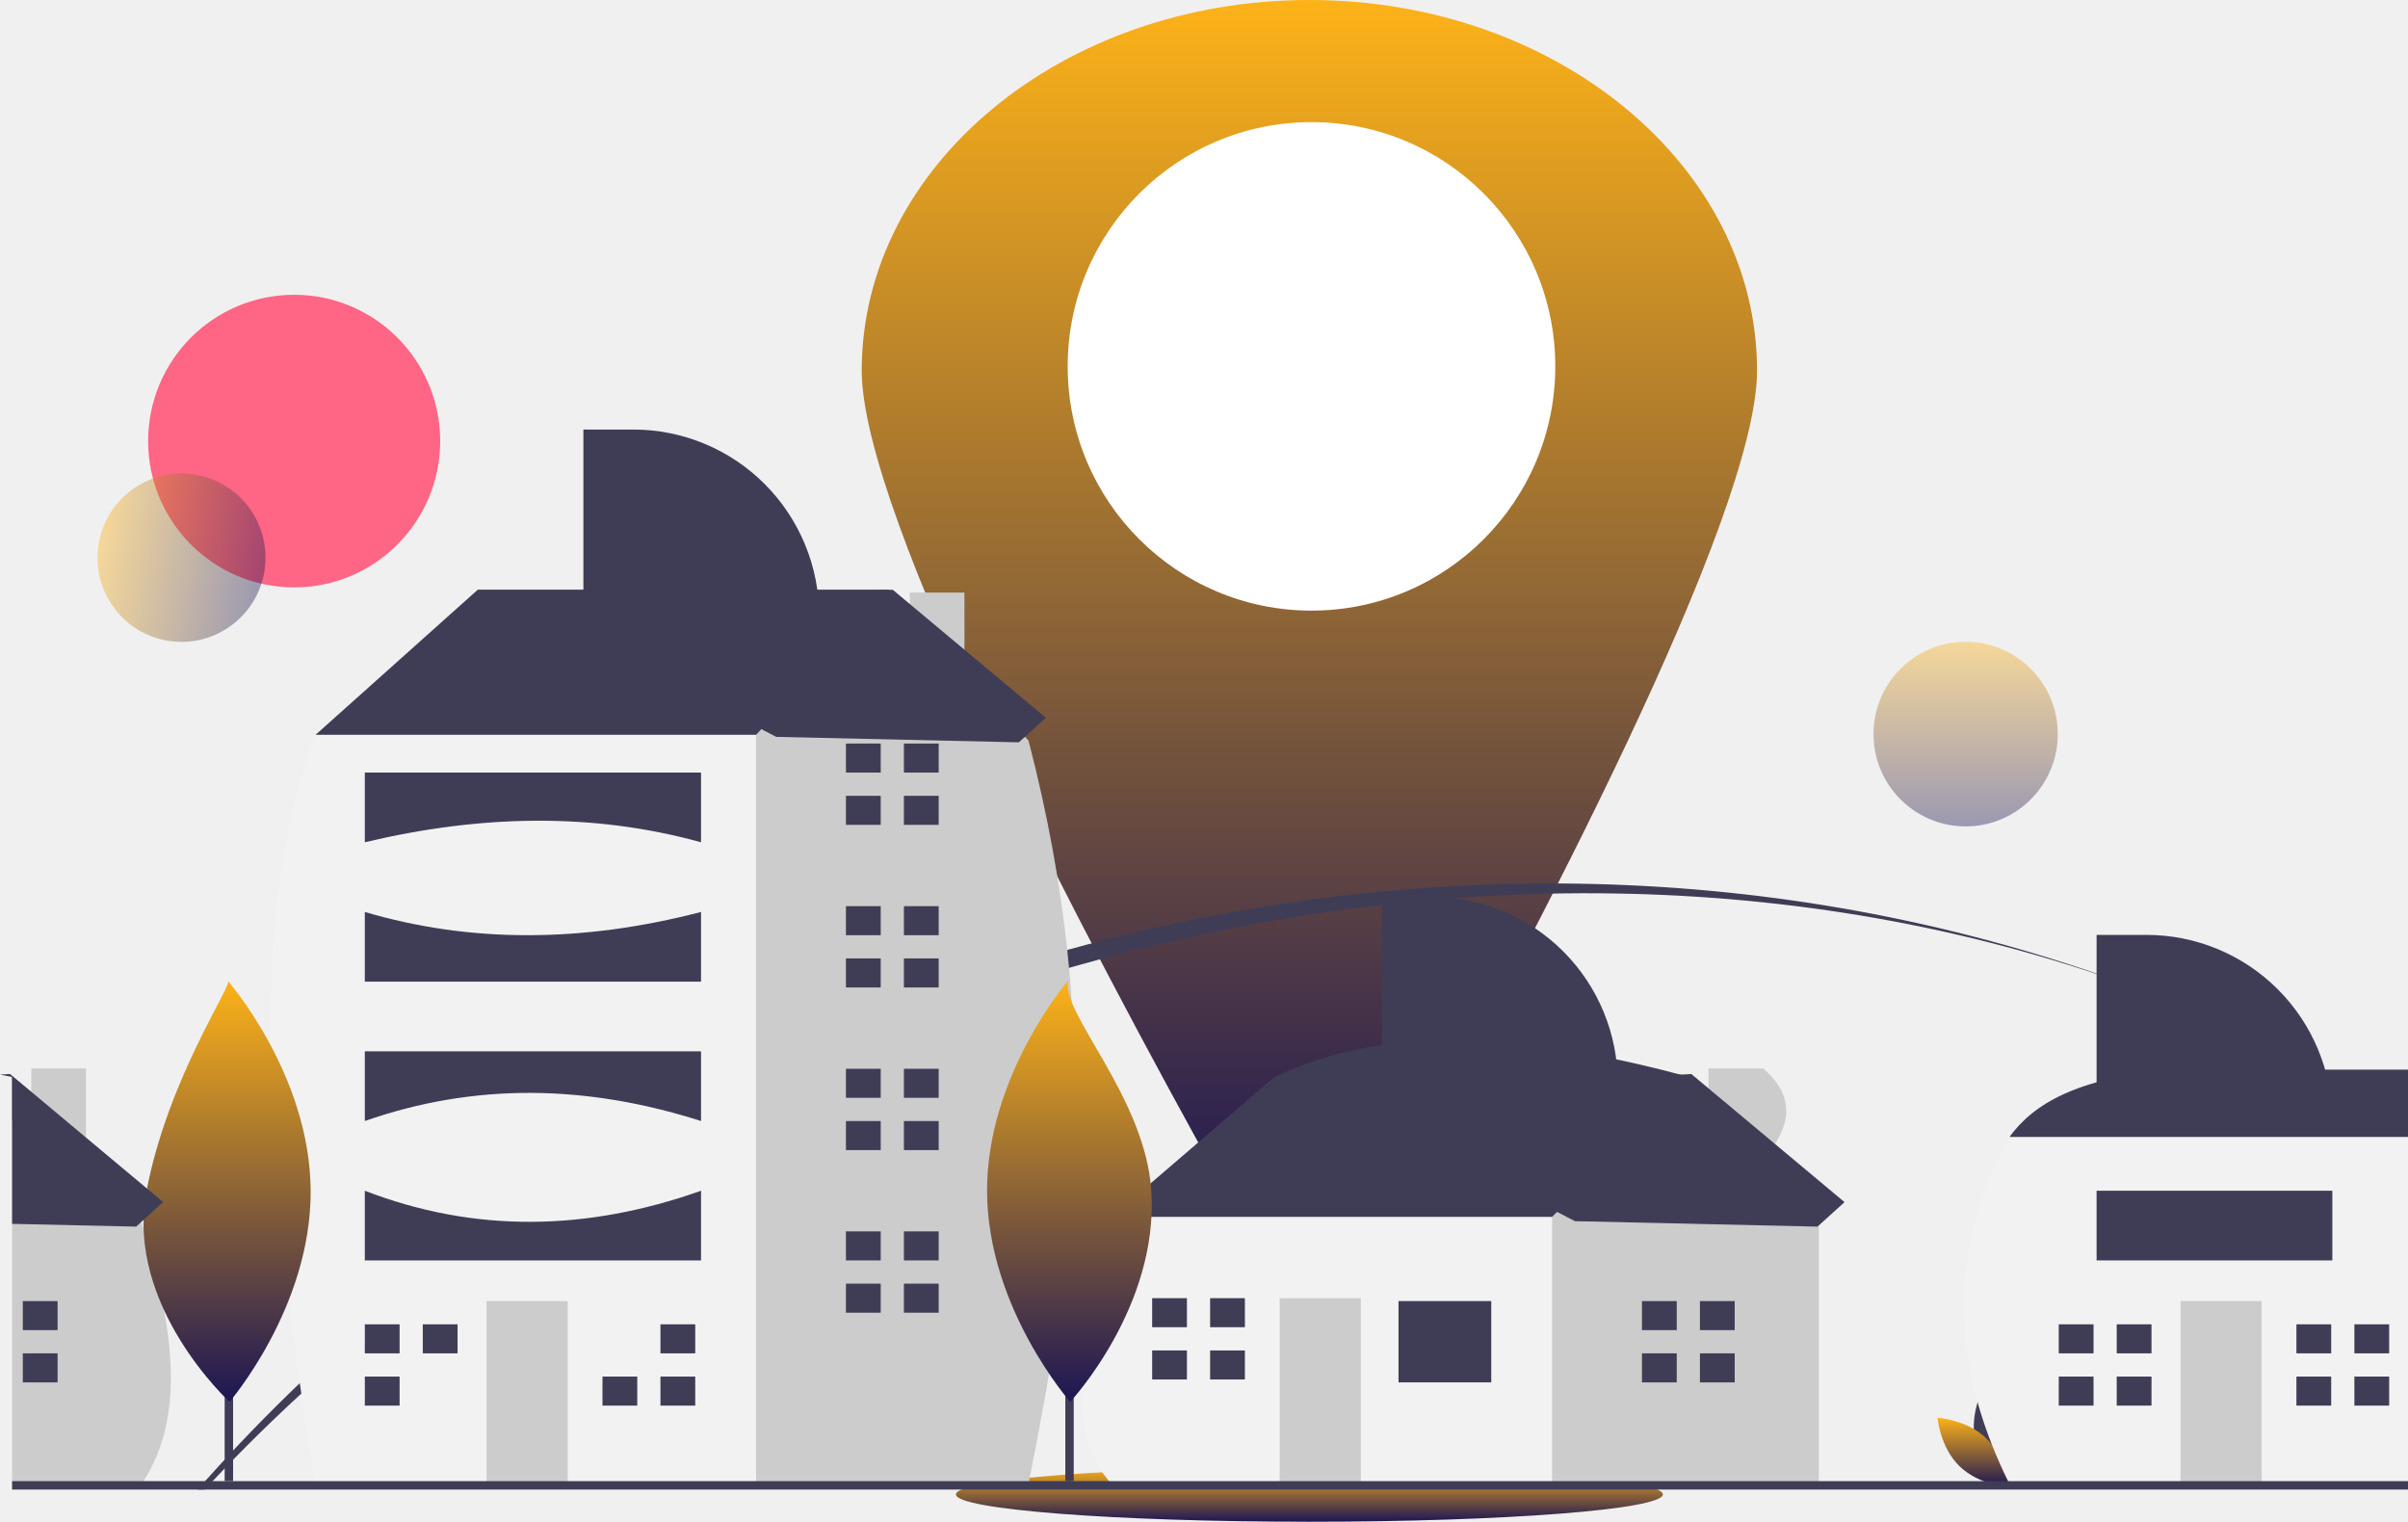
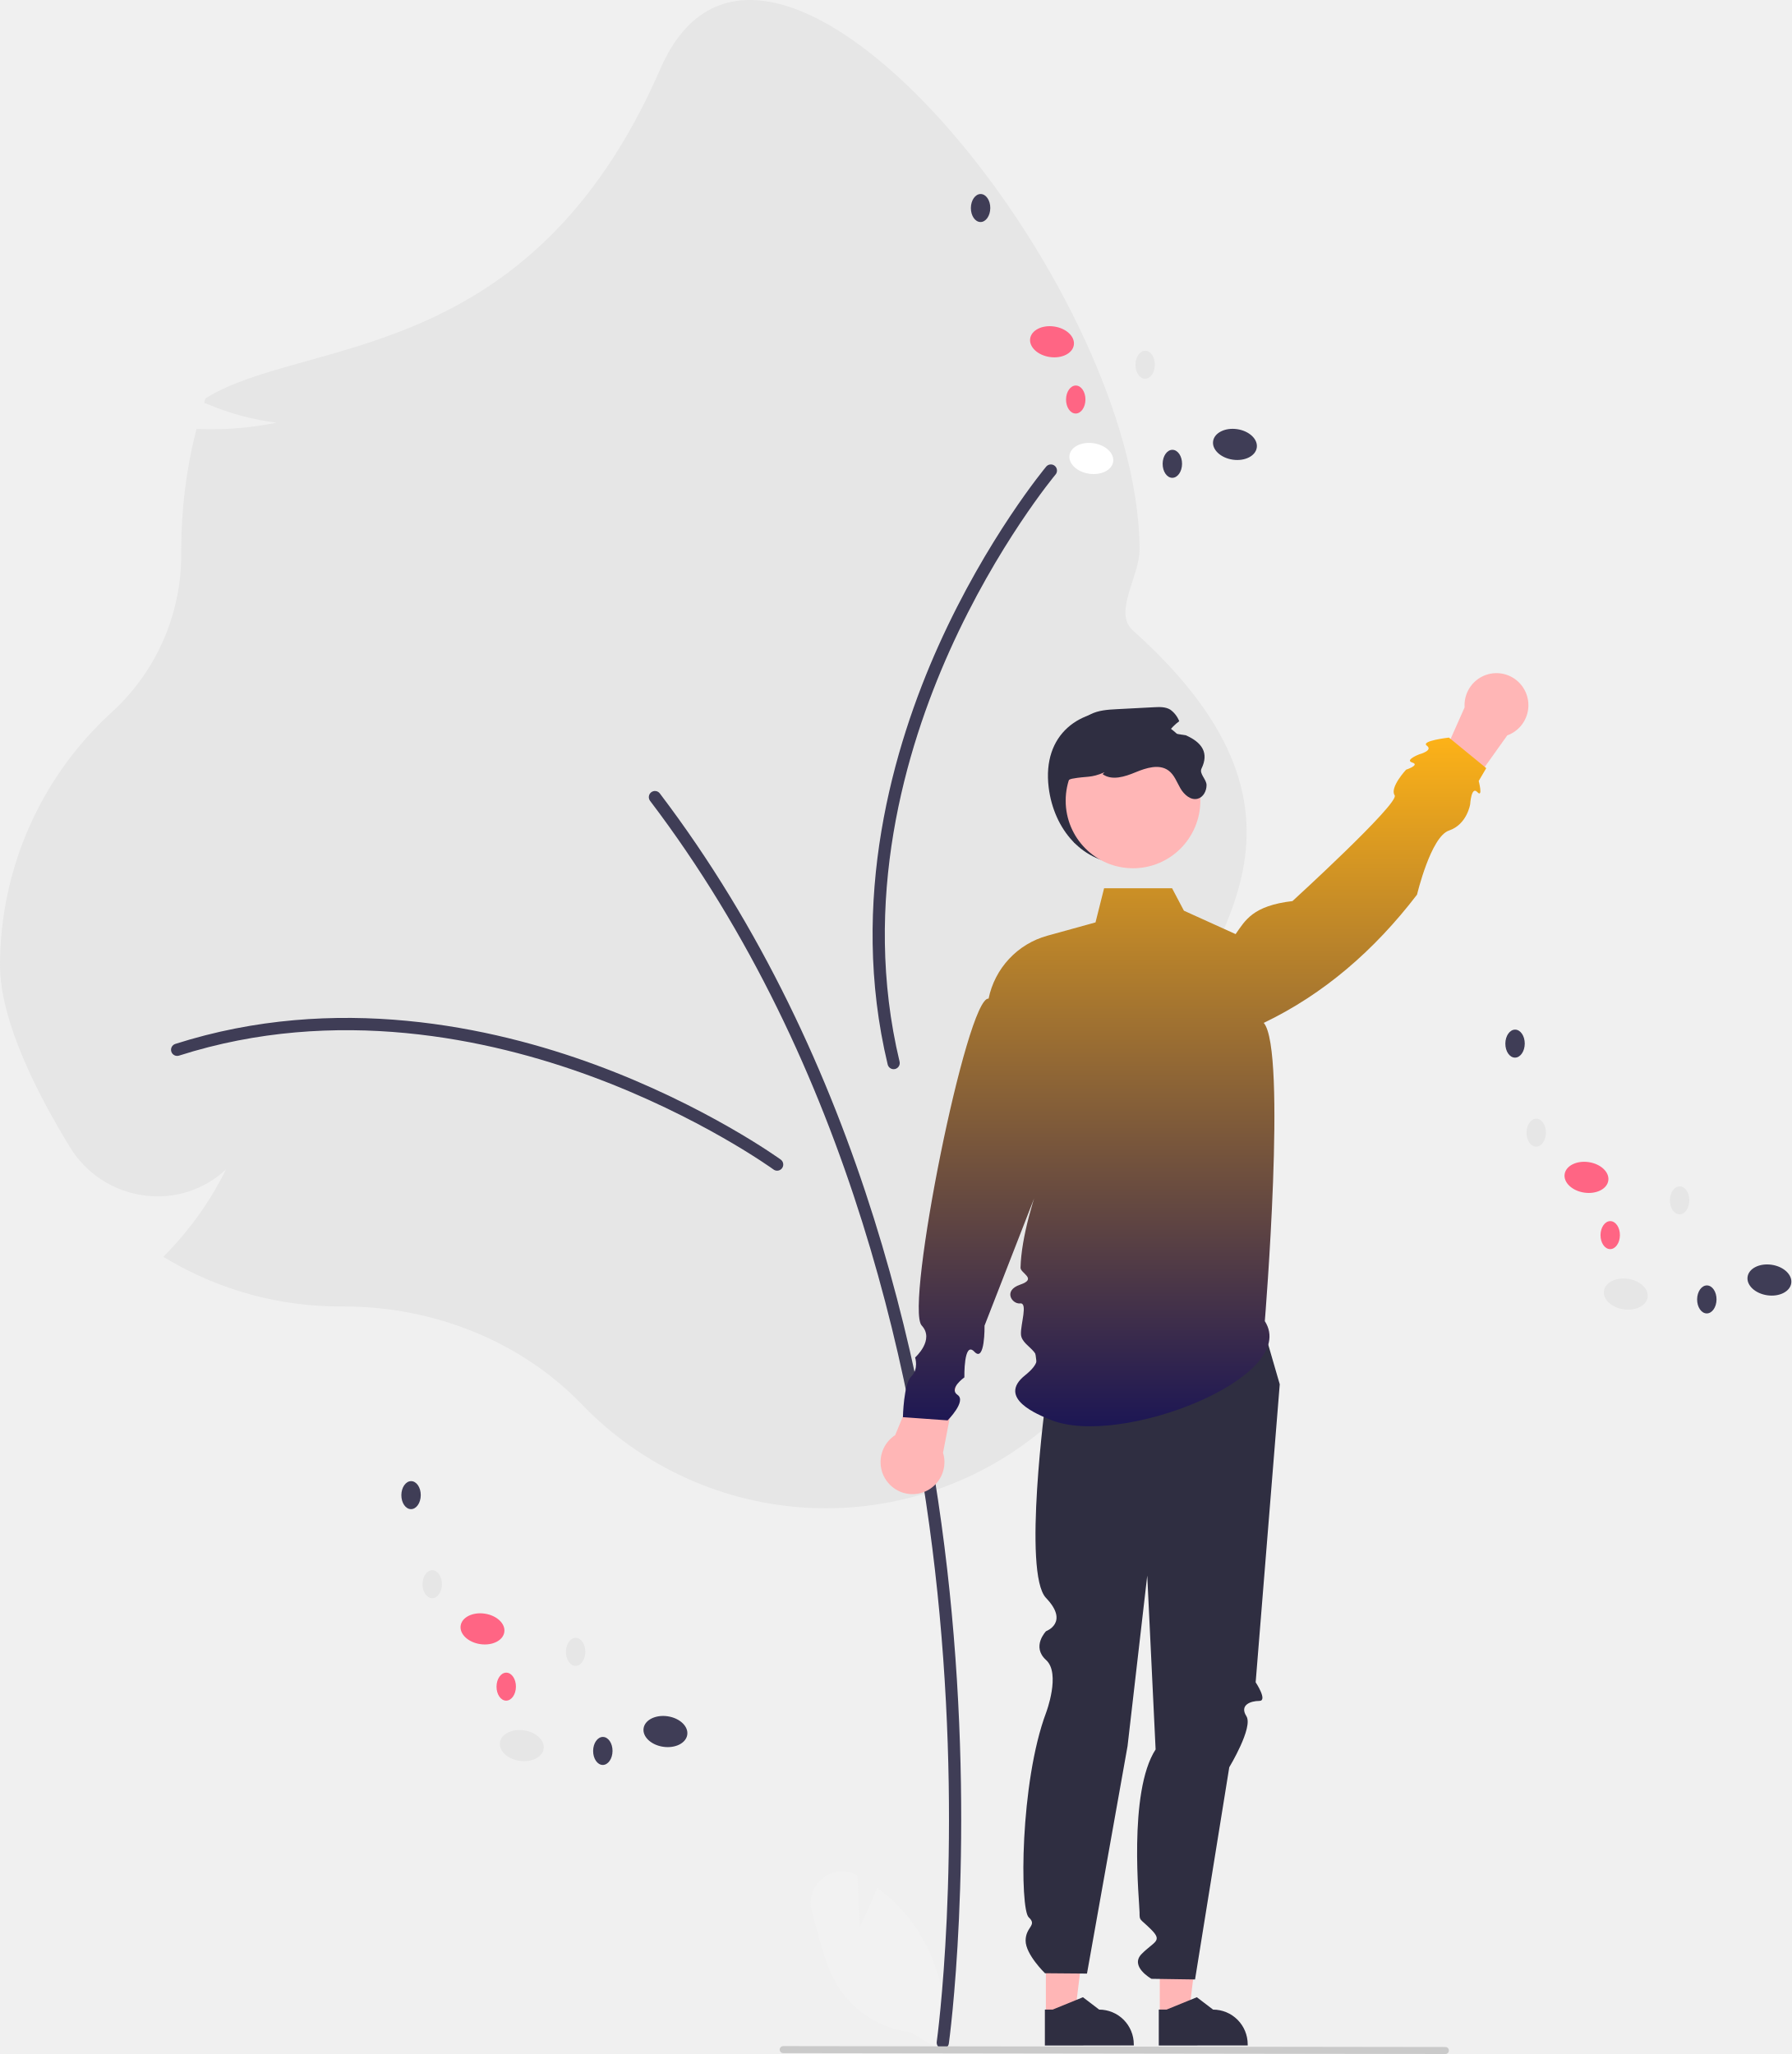
- <svg xmlns="http://www.w3.org/2000/svg" width="345" height="218" viewBox="0 0 345 218" fill="none">
-   <g clip-path="url(#clip0_208_522)">
-     <path d="M251.735 53.09C251.735 74.005 219.101 135.686 200.39 169.332C199.121 171.615 197.266 173.517 195.017 174.841C192.768 176.165 190.207 176.863 187.599 176.863C184.99 176.863 182.429 176.165 180.181 174.841C177.932 173.517 176.077 171.615 174.808 169.332C156.097 135.686 123.462 74.005 123.462 53.09C123.462 23.769 152.177 0 187.599 0C223.02 0 251.735 23.769 251.735 53.09Z" fill="url(#paint0_linear_208_522)" />
-     <path d="M187.9 87.478C207.191 87.478 222.829 71.812 222.829 52.487C222.829 33.162 207.191 17.496 187.9 17.496C168.609 17.496 152.971 33.162 152.971 52.487C152.971 71.812 168.609 87.478 187.9 87.478Z" fill="white" />
-     <path d="M42.144 84.147C53.699 84.147 63.065 74.764 63.065 63.189C63.065 51.614 53.699 42.231 42.144 42.231C30.59 42.231 21.224 51.614 21.224 63.189C21.224 74.764 30.59 84.147 42.144 84.147Z" fill="#FF6584" />
-     <path d="M187.599 218C215.568 218 238.241 216.247 238.241 214.084C238.241 211.921 215.568 210.167 187.599 210.167C159.63 210.167 136.957 211.921 136.957 214.084C136.957 216.247 159.63 218 187.599 218Z" fill="url(#paint1_linear_208_522)" />
-     <path opacity="0.4" d="M37.885 81.827C38.95 75.254 34.493 69.061 27.932 67.994C21.371 66.927 15.188 71.391 14.124 77.964C13.059 84.538 17.515 90.731 24.076 91.798C30.638 92.864 36.82 88.4 37.885 81.827Z" fill="url(#paint2_linear_208_522)" />
-     <path d="M307.596 142.095C212.813 106.5 97.21 141.202 30.466 212.186C30.087 212.584 29.708 212.988 29.34 213.392H28.323C28.672 212.988 29.033 212.584 29.389 212.186C97.518 135.802 211.584 105.36 307.596 142.095Z" fill="#3F3D56" />
-     <path d="M333.498 153.901C325.12 149.425 316.469 145.482 307.596 142.095C316.492 145.426 325.146 149.371 333.498 153.901Z" fill="#3F3D56" />
-     <path opacity="0.4" d="M281.623 118.388C288.913 118.388 294.823 112.467 294.823 105.164C294.823 97.86 288.913 91.939 281.623 91.939C274.332 91.939 268.422 97.86 268.422 105.164C268.422 112.467 274.332 118.388 281.623 118.388Z" fill="url(#paint3_linear_208_522)" />
-     <path d="M283.093 206.883C284.113 210.661 287.607 213.001 287.607 213.001C287.607 213.001 289.447 209.216 288.427 205.438C287.407 201.66 283.913 199.32 283.913 199.32C283.913 199.32 282.072 203.106 283.093 206.883Z" fill="#3F3D56" />
-     <path d="M284.592 206.072C287.391 208.801 287.733 212.998 287.733 212.998C287.733 212.998 283.536 212.768 280.737 210.038C277.938 207.309 277.596 203.112 277.596 203.112C277.596 203.112 281.792 203.342 284.592 206.072Z" fill="url(#paint4_linear_208_522)" />
-     <path d="M2.023 154.357V160.185L1.734 160.499V154.297C1.831 154.315 1.927 154.339 2.023 154.357Z" fill="#3F3D56" />
-     <path d="M20.56 212.183C20.476 212.322 20.385 212.461 20.295 212.599H1.734V154.647L2.023 154.357L4.487 157.162V153.06H12.315V166.079L20.223 175.074L20.295 175.159C20.391 175.46 20.482 175.762 20.572 176.064C20.573 176.068 20.575 176.073 20.578 176.076C21.764 179.878 22.737 183.743 23.493 187.653C25.215 196.877 24.956 205.336 20.56 212.183Z" fill="#CCCCCC" />
-     <path d="M8.251 186.391H3.268V190.551H8.251V186.391Z" fill="#3F3D56" />
-     <path d="M8.251 193.879H3.268V198.039H8.251V193.879Z" fill="#3F3D56" />
-     <path d="M161.749 178.487L159.258 174.327L182.512 154.359C199.703 146.069 220.426 148.461 242.309 154.359V160.183L220.715 183.479L195.8 188.471L161.749 178.487Z" fill="#3F3D56" />
-     <path d="M252.602 166.077C256.731 161.475 257.305 157.1 252.602 153.059H244.773V157.164L242.309 154.359L222.376 174.327L219.054 177.655L214.902 194.295L222.376 212.598H260.579V175.159L252.602 166.077Z" fill="#CCCCCC" />
-     <path d="M159.258 174.327H222.376V212.598H159.258C151.621 204.322 155.588 189.237 159.258 174.327Z" fill="#F2F2F2" />
-     <path d="M213.656 186.391H200.368V198.039H213.656V186.391Z" fill="#3F3D56" />
-     <path d="M194.969 185.975H183.342V212.598H194.969V185.975Z" fill="#CCCCCC" />
-     <path d="M170.054 190.135V185.975H165.072V190.135H169.639H170.054Z" fill="#3F3D56" />
-     <path d="M169.639 193.462H165.072V197.623H170.054V193.462H169.639Z" fill="#3F3D56" />
-     <path d="M178.359 185.975H173.376V190.135H178.359V185.975Z" fill="#3F3D56" />
-     <path d="M178.359 193.463H173.376V197.622H178.359V193.463Z" fill="#3F3D56" />
-     <path d="M240.232 190.551V186.391H235.249V190.551H239.817H240.232Z" fill="#3F3D56" />
-     <path d="M239.817 193.879H235.249V198.039H240.232V193.879H239.817Z" fill="#3F3D56" />
-     <path d="M248.537 186.391H243.554V190.551H248.537V186.391Z" fill="#3F3D56" />
-     <path d="M248.537 193.879H243.554V198.039H248.537V193.879Z" fill="#3F3D56" />
-     <path d="M49.362 108.6L45.209 105.271L68.463 84.471H127.429V102.775L89.226 128.568L49.362 108.6Z" fill="#3F3D56" />
-     <path d="M138.18 96.139V84.887H130.351V87.643L127.429 84.471L108.327 105.271L100.853 110.263L89.263 195.089L106.742 212.598H147.361C153.585 181.234 158.521 149.014 147.361 106.103L138.18 96.139Z" fill="#CCCCCC" />
-     <path d="M45.209 105.271H108.327V212.598H45.209C38.302 170.903 34.929 132.236 45.209 105.271Z" fill="#F2F2F2" />
-     <path d="M81.336 186.391H69.709V212.598H81.336V186.391Z" fill="#CCCCCC" />
-     <path d="M57.251 193.879V189.719H52.269V193.879H56.836H57.251Z" fill="#3F3D56" />
-     <path d="M56.836 197.207H52.269V201.367H57.251V197.207H56.836Z" fill="#3F3D56" />
-     <path d="M65.556 189.719H60.573V193.878H65.556V189.719Z" fill="#3F3D56" />
-     <path d="M90.887 197.207H86.319V201.367H91.302V197.207H90.887Z" fill="#3F3D56" />
-     <path d="M99.607 189.719H94.624V193.878H99.607V189.719Z" fill="#3F3D56" />
-     <path d="M99.607 197.207H94.624V201.367H99.607V197.207Z" fill="#3F3D56" />
-     <path d="M126.183 110.679V106.519H121.2V110.679H125.768H126.183Z" fill="#3F3D56" />
-     <path d="M125.768 114.008H121.2V118.167H126.183V114.008H125.768Z" fill="#3F3D56" />
-     <path d="M134.488 106.519H129.505V110.679H134.488V106.519Z" fill="#3F3D56" />
-     <path d="M134.488 114.007H129.505V118.167H134.488V114.007Z" fill="#3F3D56" />
-     <path d="M126.183 133.976V129.815H121.2V133.976H125.768H126.183Z" fill="#3F3D56" />
-     <path d="M125.768 137.303H121.2V141.463H126.183V137.303H125.768Z" fill="#3F3D56" />
-     <path d="M134.488 129.815H129.505V133.975H134.488V129.815Z" fill="#3F3D56" />
-     <path d="M134.488 137.303H129.505V141.463H134.488V137.303Z" fill="#3F3D56" />
-     <path d="M126.183 157.271V153.111H121.2V157.271H125.768H126.183Z" fill="#3F3D56" />
-     <path d="M125.768 160.599H121.2V164.759H126.183V160.599H125.768Z" fill="#3F3D56" />
-     <path d="M134.488 153.111H129.505V157.271H134.488V153.111Z" fill="#3F3D56" />
-     <path d="M134.488 160.599H129.505V164.759H134.488V160.599Z" fill="#3F3D56" />
-     <path d="M126.183 180.567V176.407H121.2V180.567H125.768H126.183Z" fill="#3F3D56" />
-     <path d="M125.768 183.895H121.2V188.055H126.183V183.895H125.768Z" fill="#3F3D56" />
-     <path d="M134.488 176.407H129.505V180.567H134.488V176.407Z" fill="#3F3D56" />
-     <path d="M134.488 183.895H129.505V188.055H134.488V183.895Z" fill="#3F3D56" />
-     <path d="M52.268 110.679H100.438V120.663C84.998 116.394 68.897 116.701 52.268 120.663V110.679Z" fill="#3F3D56" />
-     <path d="M52.268 130.647C67.302 135.084 83.359 135.084 100.438 130.647V140.631H52.268V130.647Z" fill="#3F3D56" />
-     <path d="M52.268 150.615H100.438V160.599C84.022 155.348 67.948 155.1 52.268 160.599V150.615Z" fill="#3F3D56" />
-     <path d="M52.268 170.583C67.978 176.648 84.049 176.396 100.438 170.583V180.567H52.268V170.583Z" fill="#3F3D56" />
-     <path d="M311.155 153.238H345V169.575L341.977 170.522L331.92 173.667L316.141 170.005L300.381 166.346L292.059 164.415L287.903 162.875C291.36 158.123 297.647 154.386 311.155 153.238Z" fill="#3F3D56" />
-     <path d="M345 162.875V212.599H287.903C287.885 212.569 287.873 212.541 287.855 212.51V212.507C287.842 212.472 287.826 212.439 287.807 212.406C286.916 210.609 286.117 208.817 285.41 207.029C279.418 191.899 280.069 177.169 287.903 162.875H345Z" fill="#F2F2F2" />
-     <path d="M324.031 186.391H312.404V212.598H324.031V186.391Z" fill="#CCCCCC" />
-     <path d="M299.946 193.879V189.719H294.963V193.879H299.531H299.946Z" fill="#3F3D56" />
-     <path d="M299.531 197.207H294.963V201.367H299.946V197.207H299.531Z" fill="#3F3D56" />
-     <path d="M308.251 189.719H303.268V193.878H308.251V189.719Z" fill="#3F3D56" />
-     <path d="M308.251 197.207H303.268V201.367H308.251V197.207Z" fill="#3F3D56" />
-     <path d="M333.997 193.879V189.719H329.014V193.879H333.582H333.997Z" fill="#3F3D56" />
-     <path d="M333.582 197.207H329.014V201.367H333.997V197.207H333.582Z" fill="#3F3D56" />
-     <path d="M342.302 189.719H337.319V193.878H342.302V189.719Z" fill="#3F3D56" />
-     <path d="M342.302 197.207H337.319V201.367H342.302V197.207Z" fill="#3F3D56" />
-     <path d="M300.383 133.932H307.541C314.601 133.932 321.371 136.742 326.363 141.743C331.355 146.744 334.16 153.526 334.16 160.599H300.383V133.932Z" fill="#3F3D56" />
-     <path d="M83.584 61.536H90.742C97.801 61.536 104.572 64.346 109.564 69.347C114.556 74.348 117.361 81.131 117.361 88.203H83.584V61.536Z" fill="#3F3D56" />
-     <path d="M198.006 128.502H205.163C212.223 128.502 218.994 131.312 223.986 136.313C228.978 141.314 231.782 148.097 231.782 155.169H198.006V128.502Z" fill="#3F3D56" />
-     <path d="M334.16 170.583H300.383V180.567H334.16V170.583Z" fill="#3F3D56" />
-     <path d="M345 212.186H1.734V213.392H345V212.186Z" fill="#3F3D56" />
-     <path d="M33.394 164.522H32.189V212.183H33.394V164.522Z" fill="#3F3D56" />
-     <path d="M44.509 170.596C44.586 187.262 32.882 200.827 32.882 200.827C32.882 200.827 17.893 187.082 20.976 170.705C24.078 154.234 33.743 140.545 32.604 140.475C32.604 140.475 44.433 153.931 44.509 170.596Z" fill="url(#paint5_linear_208_522)" />
-     <path d="M153.838 164.522H152.633V212.183H153.838V164.522Z" fill="#3F3D56" />
-     <path d="M164.953 170.596C166.039 187.227 153.326 200.827 153.326 200.827C153.326 200.827 141.497 187.371 141.42 170.705C141.344 154.039 153.048 140.475 153.048 140.475C151.907 145.043 164.075 157.14 164.953 170.596Z" fill="url(#paint6_linear_208_522)" />
-     <path d="M75.587 87.049L127.904 84.485L149.85 102.837L145.97 106.346L111.217 105.563L75.587 87.049Z" fill="#3F3D56" />
-     <path d="M23.384 172.215L20.566 174.767L20.223 175.074L19.506 175.726L1.734 175.328V154.297C1.156 154.17 0.578 154.049 0 153.935L1.439 153.862L1.734 154.11L4.487 156.408L12.315 162.96L21.06 170.272L23.384 172.215Z" fill="#3F3D56" />
-     <path d="M190.008 156.429L242.326 153.865L264.272 172.216L260.392 175.726L225.639 174.942L190.008 156.429Z" fill="#3F3D56" />
+ <svg xmlns="http://www.w3.org/2000/svg" width="300" height="344" viewBox="0 0 300 344" fill="none">
+   <g clip-path="url(#clip0_208_434)">
+     <path d="M143.968 322.714L143.585 314.084C143.546 314.062 143.506 314.041 143.466 314.02C139.369 311.862 134.674 315.769 135.982 320.224C137.214 324.416 138.041 328.935 140.294 332.604C141.626 334.735 143.418 336.538 145.538 337.879C147.658 339.22 150.052 340.065 152.541 340.352L157.746 343.551C158.46 339.554 158.303 335.449 157.285 331.518C156.266 327.588 154.411 323.926 151.848 320.785C150.392 319.037 148.723 317.48 146.88 316.151C145.633 319.451 143.968 322.714 143.968 322.714Z" fill="#F2F2F2" />
+     <path d="M97.367 235.129C87.346 224.754 72.824 218.804 57.525 218.804L56.935 218.805C46.858 218.809 36.961 216.126 28.256 211.03L27.35 210.5L28.079 209.745C32.029 205.643 35.327 200.955 37.858 195.846C36.061 197.528 33.917 198.794 31.578 199.552C29.24 200.311 26.764 200.544 24.326 200.235C21.752 199.927 19.28 199.038 17.097 197.634C14.914 196.23 13.076 194.348 11.721 192.13C6.374 183.42 0 171.061 0 161.646C0.008 153.688 1.668 145.819 4.873 138.541C8.079 131.262 12.76 124.734 18.617 119.372C22.326 116.016 25.288 111.912 27.31 107.328C29.333 102.745 30.371 97.785 30.356 92.772L30.353 92.059C30.352 85.459 31.155 78.884 32.745 72.48L32.907 71.834L33.569 71.857C37.843 72.003 42.119 71.643 46.309 70.785C42.379 70.301 38.534 69.275 34.884 67.734L34.171 67.445L34.413 66.711C51.092 56.344 88.742 61.713 110.596 11.517C128.316 -29.184 190.838 47.648 190.838 92.059C190.838 96.591 186.371 102.579 189.715 105.574C225.865 137.952 200.922 158.743 193.058 179.664C191.192 184.628 195.238 190.077 195.238 195.447C195.238 196.359 195.214 197.299 195.169 198.243L195.099 199.694L193.894 198.889C191.509 197.321 189.299 195.5 187.301 193.46C189.374 198.249 190.351 203.444 190.16 208.663C189.969 213.882 188.615 218.991 186.197 223.615C182.409 230.793 178.744 235.933 175.304 238.889C164.284 248.356 150.079 253.239 135.592 252.54C121.105 251.841 107.431 245.613 97.367 235.129Z" fill="#E6E6E6" />
+     <path d="M157.89 343.125C158.137 343.125 158.374 343.035 158.56 342.873C158.746 342.711 158.868 342.487 158.903 342.242C158.946 341.935 163.207 311.084 159.38 270.082C155.846 232.215 144.497 177.673 110.498 132.879C110.417 132.772 110.315 132.681 110.199 132.613C110.083 132.545 109.954 132.501 109.821 132.482C109.688 132.464 109.552 132.473 109.422 132.507C109.292 132.542 109.17 132.602 109.063 132.683C108.956 132.765 108.866 132.868 108.798 132.984C108.73 133.101 108.686 133.23 108.668 133.364C108.65 133.498 108.659 133.634 108.694 133.765C108.728 133.895 108.788 134.018 108.87 134.125C142.574 178.532 153.832 232.674 157.341 270.273C161.146 311.037 156.918 341.648 156.875 341.952C156.855 342.098 156.866 342.247 156.907 342.388C156.949 342.529 157.02 342.66 157.116 342.771C157.212 342.882 157.331 342.971 157.465 343.033C157.598 343.094 157.743 343.125 157.89 343.125Z" fill="#3F3D56" />
+     <path d="M130.146 196.063C130.362 196.063 130.573 195.995 130.748 195.867C130.923 195.74 131.053 195.56 131.12 195.353C131.187 195.147 131.187 194.925 131.12 194.718C131.053 194.511 130.923 194.331 130.748 194.204C130.625 194.114 118.187 185.117 99.593 178.282C82.405 171.964 56.267 166.237 29.358 174.835C29.23 174.876 29.111 174.941 29.008 175.028C28.905 175.115 28.82 175.222 28.758 175.342C28.696 175.462 28.658 175.593 28.647 175.727C28.635 175.862 28.65 175.998 28.691 176.126C28.732 176.255 28.798 176.375 28.885 176.478C28.971 176.581 29.078 176.666 29.197 176.728C29.317 176.79 29.447 176.828 29.582 176.839C29.716 176.85 29.851 176.835 29.979 176.794C56.336 168.373 82.001 174.005 98.889 180.213C117.218 186.95 129.423 195.779 129.544 195.867C129.719 195.995 129.929 196.063 130.146 196.063Z" fill="#3F3D56" />
+     <path d="M177.009 78.886C177.024 78.67 176.972 78.454 176.857 78.269C176.743 78.085 176.574 77.942 176.374 77.86C176.173 77.778 175.952 77.762 175.742 77.814C175.532 77.866 175.344 77.983 175.205 78.149C175.106 78.266 165.272 90.072 157.143 108.198C149.628 124.955 142.056 150.715 148.66 178.278C148.723 178.543 148.889 178.772 149.121 178.914C149.352 179.057 149.631 179.101 149.895 179.037C150.159 178.973 150.387 178.807 150.528 178.574C150.67 178.342 150.714 178.062 150.651 177.797C144.183 150.799 151.627 125.506 159.01 109.042C167.024 91.175 176.674 79.589 176.77 79.474C176.91 79.309 176.993 79.103 177.009 78.886Z" fill="#3F3D56" />
+     <path d="M175.623 131.891C176.487 138.888 181.317 144.658 188.34 144.658C191.713 144.658 194.947 143.312 197.332 140.918C199.717 138.524 201.057 135.277 201.057 131.891C201.057 124.84 195.333 119.776 188.34 119.124C180.92 118.432 174.514 122.907 175.623 131.891Z" fill="#2F2E41" />
+     <path d="M194.23 337.502L199.073 337.502L201.376 318.749L194.229 318.749L194.23 337.502Z" fill="#FFB6B6" />
+     <path d="M194.06 342.574L208.952 342.573V342.384C208.952 340.841 208.341 339.361 207.254 338.269C206.167 337.178 204.693 336.565 203.155 336.565L200.435 334.493L195.359 336.565L194.06 336.565L194.06 342.574Z" fill="#2F2E41" />
+     <path d="M175.154 337.502L179.997 337.502L182.301 318.749L175.154 318.749L175.154 337.502Z" fill="#FFB6B6" />
+     <path d="M174.984 342.574L189.876 342.573V342.384C189.876 340.841 189.265 339.361 188.178 338.269C187.091 337.178 185.617 336.565 184.08 336.565L181.359 334.493L176.284 336.565L174.984 336.565L174.984 342.574Z" fill="#2F2E41" />
+     <path d="M210.895 220.051L214.319 231.836L210.285 281.747C210.285 281.747 212.362 284.867 210.895 284.867C209.428 284.867 207.546 285.559 208.732 287.423C209.917 289.287 205.865 295.977 205.865 295.977L200.135 331.516L192.833 331.407C192.833 331.407 189.12 329.331 191.204 327.232C193.287 325.132 194.754 325.132 192.798 323.168C190.841 321.204 190.841 321.796 190.841 320.272C190.841 318.749 188.881 300.132 193.53 292.991L192.129 263.875L188.83 292.434L182.037 330.534L175.003 330.475C175.003 330.475 171.754 327.332 171.76 325.004C171.766 322.677 173.767 322.484 172.278 321.107C170.788 319.731 170.788 298.585 175.19 286.832C175.19 286.832 177.68 280.264 175.184 278.014C172.688 275.764 175.181 273.189 175.181 273.189C175.181 273.189 179.134 271.754 175.177 267.621C171.221 263.488 175.156 234.256 175.156 234.256C175.156 234.256 170.831 222.456 175.211 217.816C179.592 213.176 210.895 220.051 210.895 220.051Z" fill="#2F2E41" />
+     <path d="M149.915 240.355L156.024 225.534L160.837 228.219L157.93 243.295C158.221 244.25 158.241 245.268 157.988 246.234C157.734 247.2 157.217 248.075 156.495 248.762C155.773 249.45 154.875 249.921 153.9 250.124C152.926 250.326 151.915 250.252 150.98 249.909C150.046 249.566 149.225 248.969 148.61 248.183C147.996 247.398 147.611 246.456 147.501 245.463C147.39 244.47 147.557 243.466 147.984 242.564C148.41 241.662 149.079 240.897 149.915 240.355Z" fill="#FFB6B6" />
+     <path d="M252.421 123.159L243.126 136.205L239.044 132.496L245.278 118.473C245.21 117.476 245.42 116.48 245.885 115.597C246.35 114.714 247.051 113.979 247.909 113.473C248.768 112.968 249.749 112.714 250.744 112.738C251.739 112.762 252.707 113.065 253.54 113.611C254.372 114.158 255.037 114.927 255.458 115.831C255.88 116.736 256.042 117.741 255.925 118.733C255.809 119.725 255.419 120.665 254.8 121.447C254.181 122.229 253.357 122.822 252.421 123.159Z" fill="#FFB6B6" />
+     <path d="M211.818 221.259C217.846 230.647 187.542 242.56 175.914 237.777C173.878 236.94 166.874 234.174 171.662 230.338C176.449 226.503 171.107 225.964 170.98 223.467C170.896 221.798 172.183 218.136 170.84 218.293C169.497 218.45 167.925 216.142 170.85 215.149C173.775 214.155 170.882 213.25 170.907 212.307C171.187 202.017 179.051 185.65 179.051 185.65L164.881 222.014C164.881 222.014 164.985 228.306 163.178 226.383C161.371 224.461 161.503 230.683 161.503 230.683C161.503 230.683 158.816 232.566 160.361 233.613C161.906 234.661 158.697 237.882 158.697 237.882L151.211 237.345C151.211 237.345 151.328 231.762 152.606 230.527C153.885 229.292 153.257 227.349 153.257 227.349C153.257 227.349 156.585 224.392 154.354 221.99C151.484 218.901 161.947 166.734 165.557 167.251C166.068 164.756 167.255 162.453 168.989 160.594C170.722 158.735 172.934 157.393 175.379 156.717L183.465 154.482L184.901 148.763H196.287L198.27 152.521L206.926 156.442C208.557 154.133 209.775 151.699 216.452 150.91C216.452 150.91 234.443 134.477 233.565 133.194C232.686 131.91 235.475 128.906 235.475 128.906C235.475 128.906 237.857 128.124 236.513 127.706C235.169 127.288 237.709 126.322 237.709 126.322C237.709 126.322 240.062 125.701 238.952 124.884C237.843 124.067 242.656 123.53 242.656 123.53L248.9 128.645L247.638 130.794C247.638 130.794 248.408 133.719 247.403 132.651C246.399 131.583 246.21 134.683 246.21 134.683C246.21 134.683 245.697 138.077 242.656 139.099C239.614 140.122 237.308 149.836 237.308 149.836C230.135 159.199 221.67 166.503 211.639 171.311C215.549 175.816 211.818 221.259 211.818 221.259Z" fill="url(#paint0_linear_208_434)" />
+     <path d="M189.746 145.416C195.974 145.416 201.023 140.347 201.023 134.095C201.023 127.842 195.974 122.773 189.746 122.773C183.518 122.773 178.469 127.842 178.469 134.095C178.469 140.347 183.518 145.416 189.746 145.416Z" fill="#FFB6B6" />
+     <path d="M178.069 135.328C178.426 137.788 180.514 141.22 180.025 141.22C179.536 141.22 176.058 131.079 179.536 130.418C182.058 129.938 182.622 130.359 184.98 129.332L184.647 129.647C186.207 130.786 188.379 130.084 190.16 129.342C191.945 128.606 194.112 127.903 195.677 129.038C196.66 129.75 197.076 130.987 197.687 132.038C198.298 133.094 199.428 134.09 200.592 133.766C201.527 133.506 202.065 132.455 202.06 131.483C202.055 130.511 200.794 129.586 201.218 128.714C202.477 126.129 201.345 124.367 198.602 123.15C197.604 122.998 196.606 122.843 195.608 122.684C196.131 121.957 196.765 121.317 197.486 120.788C197.182 120.004 196.654 119.326 195.97 118.839C195.173 118.363 194.185 118.397 193.26 118.446C191.196 118.554 189.134 118.662 187.073 118.77C185.547 118.849 183.967 118.942 182.603 119.644C180.901 120.523 179.785 122.237 178.973 123.98C177.154 127.899 177.442 131.051 178.069 135.328Z" fill="#2F2E41" />
+     <path d="M131.157 343.849L242.064 344C242.219 344 242.367 343.938 242.476 343.829C242.585 343.719 242.646 343.57 242.646 343.415C242.646 343.26 242.585 343.112 242.476 343.002C242.367 342.892 242.219 342.831 242.064 342.831L131.157 342.68C131.003 342.68 130.855 342.741 130.746 342.851C130.636 342.961 130.575 343.109 130.575 343.264C130.575 343.42 130.636 343.568 130.746 343.678C130.855 343.788 131.003 343.849 131.157 343.849Z" fill="#CACACA" />
+     <path d="M91.045 292.884C91.249 291.473 89.778 290.09 87.758 289.795C85.738 289.5 83.934 290.405 83.73 291.815C83.525 293.226 84.997 294.609 87.017 294.904C89.037 295.199 90.841 294.295 91.045 292.884Z" fill="#E6E6E6" />
+     <path d="M115.096 290.528C115.3 289.117 113.828 287.734 111.808 287.439C109.788 287.144 107.985 288.049 107.78 289.46C107.576 290.87 109.048 292.253 111.068 292.548C113.088 292.843 114.891 291.939 115.096 290.528Z" fill="#3F3D56" />
+     <path d="M84.459 273.337C84.664 271.926 83.192 270.543 81.172 270.248C79.152 269.953 77.349 270.858 77.144 272.268C76.94 273.679 78.412 275.062 80.432 275.357C82.452 275.652 84.255 274.748 84.459 273.337Z" fill="#FF6584" />
+     <path d="M74.009 265.33C74.019 264.035 73.299 262.98 72.401 262.973C71.504 262.966 70.769 264.01 70.759 265.305C70.749 266.6 71.469 267.656 72.366 267.663C73.264 267.67 73.999 266.625 74.009 265.33Z" fill="#E6E6E6" />
+     <path d="M70.465 250.417C70.475 249.121 69.755 248.066 68.858 248.059C67.96 248.052 67.225 249.097 67.215 250.392C67.205 251.687 67.925 252.742 68.822 252.749C69.72 252.756 70.455 251.712 70.465 250.417Z" fill="#3F3D56" />
+     <path d="M98.024 276.663C98.034 275.368 97.314 274.313 96.417 274.306C95.519 274.299 94.784 275.343 94.774 276.639C94.764 277.934 95.484 278.989 96.382 278.996C97.279 279.003 98.014 277.958 98.024 276.663Z" fill="#E6E6E6" />
+     <path d="M86.402 282.489C86.412 281.194 85.692 280.138 84.794 280.132C83.897 280.125 83.162 281.169 83.152 282.464C83.142 283.759 83.862 284.815 84.759 284.822C85.657 284.828 86.392 283.784 86.402 282.489Z" fill="#FF6584" />
+     <path d="M102.58 293.256C102.59 291.961 101.871 290.906 100.973 290.899C100.076 290.892 99.34 291.936 99.331 293.232C99.321 294.527 100.04 295.582 100.938 295.589C101.835 295.596 102.571 294.551 102.58 293.256Z" fill="#3F3D56" />
+     <path d="M275.931 217.265C276.135 215.854 274.663 214.471 272.643 214.176C270.623 213.881 268.82 214.785 268.615 216.196C268.411 217.607 269.883 218.99 271.903 219.285C273.923 219.58 275.726 218.675 275.931 217.265Z" fill="#E6E6E6" />
+     <path d="M299.981 214.909C300.186 213.498 298.714 212.115 296.694 211.82C294.674 211.525 292.87 212.429 292.666 213.84C292.461 215.251 293.933 216.634 295.953 216.929C297.973 217.224 299.777 216.319 299.981 214.909Z" fill="#3F3D56" />
+     <path d="M269.344 197.717C269.549 196.307 268.077 194.924 266.057 194.629C264.037 194.334 262.234 195.238 262.029 196.649C261.825 198.06 263.297 199.443 265.317 199.738C267.337 200.033 269.14 199.128 269.344 197.717Z" fill="#FF6584" />
+     <path d="M258.894 189.711C258.904 188.416 258.184 187.36 257.287 187.353C256.39 187.346 255.654 188.391 255.644 189.686C255.635 190.981 256.354 192.037 257.252 192.043C258.149 192.05 258.885 191.006 258.894 189.711Z" fill="#E6E6E6" />
+     <path d="M255.35 174.797C255.36 173.502 254.64 172.447 253.743 172.44C252.846 172.433 252.11 173.477 252.1 174.773C252.091 176.068 252.81 177.123 253.708 177.13C254.605 177.137 255.34 176.092 255.35 174.797Z" fill="#3F3D56" />
+     <path d="M282.909 201.044C282.919 199.749 282.2 198.693 281.302 198.687C280.405 198.68 279.669 199.724 279.66 201.019C279.65 202.314 280.369 203.37 281.267 203.377C282.164 203.383 282.9 202.339 282.909 201.044Z" fill="#E6E6E6" />
+     <path d="M271.287 206.87C271.297 205.574 270.577 204.519 269.68 204.512C268.783 204.505 268.047 205.55 268.037 206.845C268.028 208.14 268.747 209.195 269.645 209.202C270.542 209.209 271.277 208.165 271.287 206.87Z" fill="#FF6584" />
+     <path d="M287.466 217.637C287.476 216.342 286.756 215.286 285.859 215.279C284.961 215.273 284.226 216.317 284.216 217.612C284.206 218.907 284.926 219.963 285.823 219.969C286.721 219.976 287.456 218.932 287.466 217.637Z" fill="#3F3D56" />
+     <path d="M186.423 77.32C186.627 75.909 185.155 74.526 183.135 74.231C181.115 73.936 179.312 74.841 179.107 76.251C178.903 77.662 180.375 79.045 182.395 79.34C184.415 79.635 186.218 78.731 186.423 77.32Z" fill="white" />
+     <path d="M210.473 74.964C210.678 73.553 209.206 72.17 207.186 71.875C205.166 71.58 203.362 72.484 203.158 73.895C202.953 75.306 204.425 76.689 206.445 76.984C208.465 77.279 210.269 76.374 210.473 74.964Z" fill="#3F3D56" />
+     <path d="M179.837 57.773C180.041 56.362 178.569 54.979 176.549 54.684C174.529 54.389 172.726 55.293 172.522 56.704C172.317 58.115 173.789 59.498 175.809 59.793C177.829 60.088 179.632 59.183 179.837 57.773Z" fill="#FF6584" />
+     <path d="M169.386 49.766C169.396 48.471 168.676 47.415 167.779 47.408C166.881 47.401 166.146 48.446 166.136 49.741C166.127 51.036 166.846 52.092 167.744 52.098C168.641 52.105 169.376 51.061 169.386 49.766Z" fill="#E6E6E6" />
+     <path d="M165.842 34.852C165.852 33.557 165.132 32.502 164.235 32.495C163.337 32.488 162.602 33.532 162.592 34.828C162.583 36.123 163.302 37.178 164.2 37.185C165.097 37.192 165.832 36.147 165.842 34.852Z" fill="#3F3D56" />
+     <path d="M193.401 61.099C193.411 59.804 192.692 58.748 191.794 58.742C190.897 58.735 190.161 59.779 190.152 61.074C190.142 62.369 190.861 63.425 191.759 63.432C192.656 63.438 193.392 62.394 193.401 61.099Z" fill="#E6E6E6" />
+     <path d="M181.779 66.925C181.789 65.629 181.069 64.574 180.172 64.567C179.275 64.561 178.539 65.605 178.529 66.9C178.52 68.195 179.239 69.251 180.137 69.257C181.034 69.264 181.77 68.22 181.779 66.925Z" fill="#FF6584" />
+     <path d="M197.958 77.692C197.968 76.397 197.248 75.341 196.351 75.335C195.453 75.328 194.718 76.372 194.708 77.667C194.698 78.962 195.418 80.018 196.315 80.025C197.213 80.031 197.948 78.987 197.958 77.692Z" fill="#3F3D56" />
  </g>
  <defs>
-     <linearGradient id="paint0_linear_208_522" x1="187.599" y1="0" x2="187.599" y2="176.863" gradientUnits="userSpaceOnUse">
+     <linearGradient id="paint0_linear_208_434" x1="200.055" y1="123.53" x2="200.055" y2="238.87" gradientUnits="userSpaceOnUse">
      <stop stop-color="#FDB218" />
      <stop offset="1" stop-color="#1C1654" />
    </linearGradient>
-     <linearGradient id="paint1_linear_208_522" x1="187.599" y1="210.167" x2="187.599" y2="218" gradientUnits="userSpaceOnUse">
-       <stop stop-color="#FDB218" />
-       <stop offset="1" stop-color="#1C1654" />
-     </linearGradient>
-     <linearGradient id="paint2_linear_208_522" x1="14.124" y1="77.964" x2="37.887" y2="81.814" gradientUnits="userSpaceOnUse">
-       <stop stop-color="#FDB218" />
-       <stop offset="1" stop-color="#1C1654" />
-     </linearGradient>
-     <linearGradient id="paint3_linear_208_522" x1="281.623" y1="91.939" x2="281.623" y2="118.388" gradientUnits="userSpaceOnUse">
-       <stop stop-color="#FDB218" />
-       <stop offset="1" stop-color="#1C1654" />
-     </linearGradient>
-     <linearGradient id="paint4_linear_208_522" x1="282.664" y1="203.112" x2="282.664" y2="212.998" gradientUnits="userSpaceOnUse">
-       <stop stop-color="#FDB218" />
-       <stop offset="1" stop-color="#1C1654" />
-     </linearGradient>
-     <linearGradient id="paint5_linear_208_522" x1="32.534" y1="140.475" x2="32.534" y2="200.827" gradientUnits="userSpaceOnUse">
-       <stop stop-color="#FDB218" />
-       <stop offset="1" stop-color="#1C1654" />
-     </linearGradient>
-     <linearGradient id="paint6_linear_208_522" x1="153.22" y1="140.475" x2="153.22" y2="200.827" gradientUnits="userSpaceOnUse">
-       <stop stop-color="#FDB218" />
-       <stop offset="1" stop-color="#1C1654" />
-     </linearGradient>
-     <clipPath id="clip0_208_522">
-       <rect width="345" height="218" fill="white" />
+     <clipPath id="clip0_208_434">
+       <rect width="300" height="344" fill="white" />
    </clipPath>
  </defs>
</svg>
